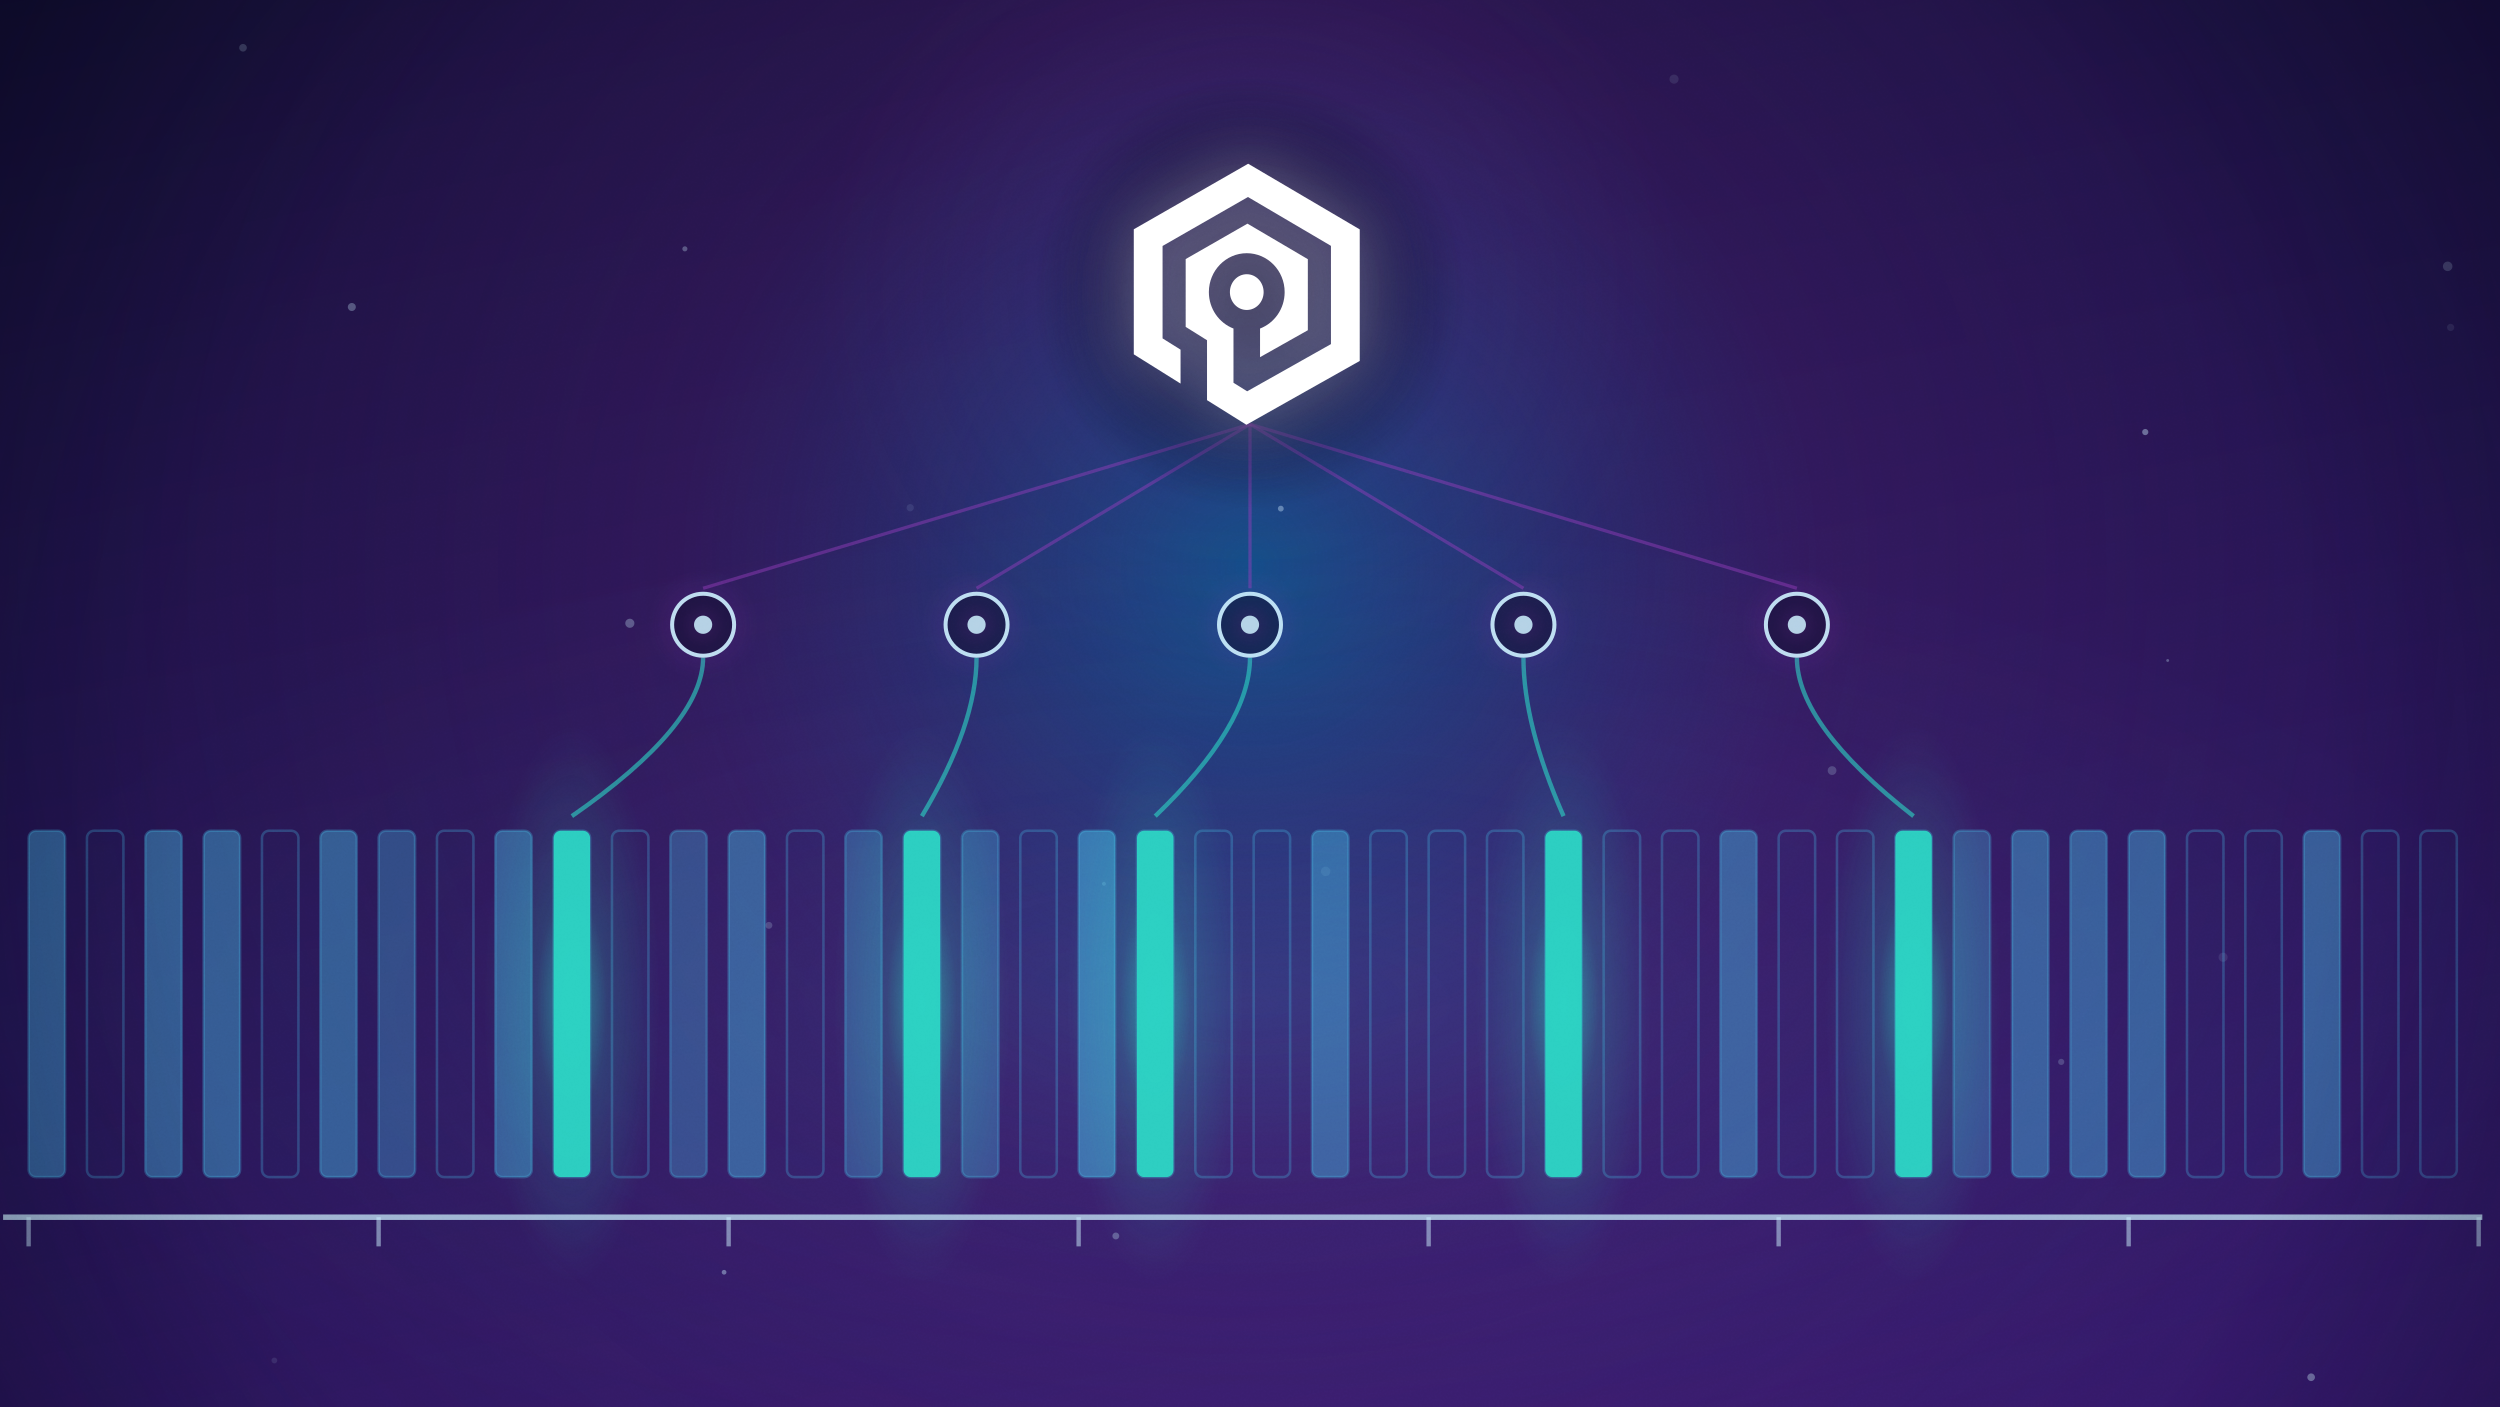
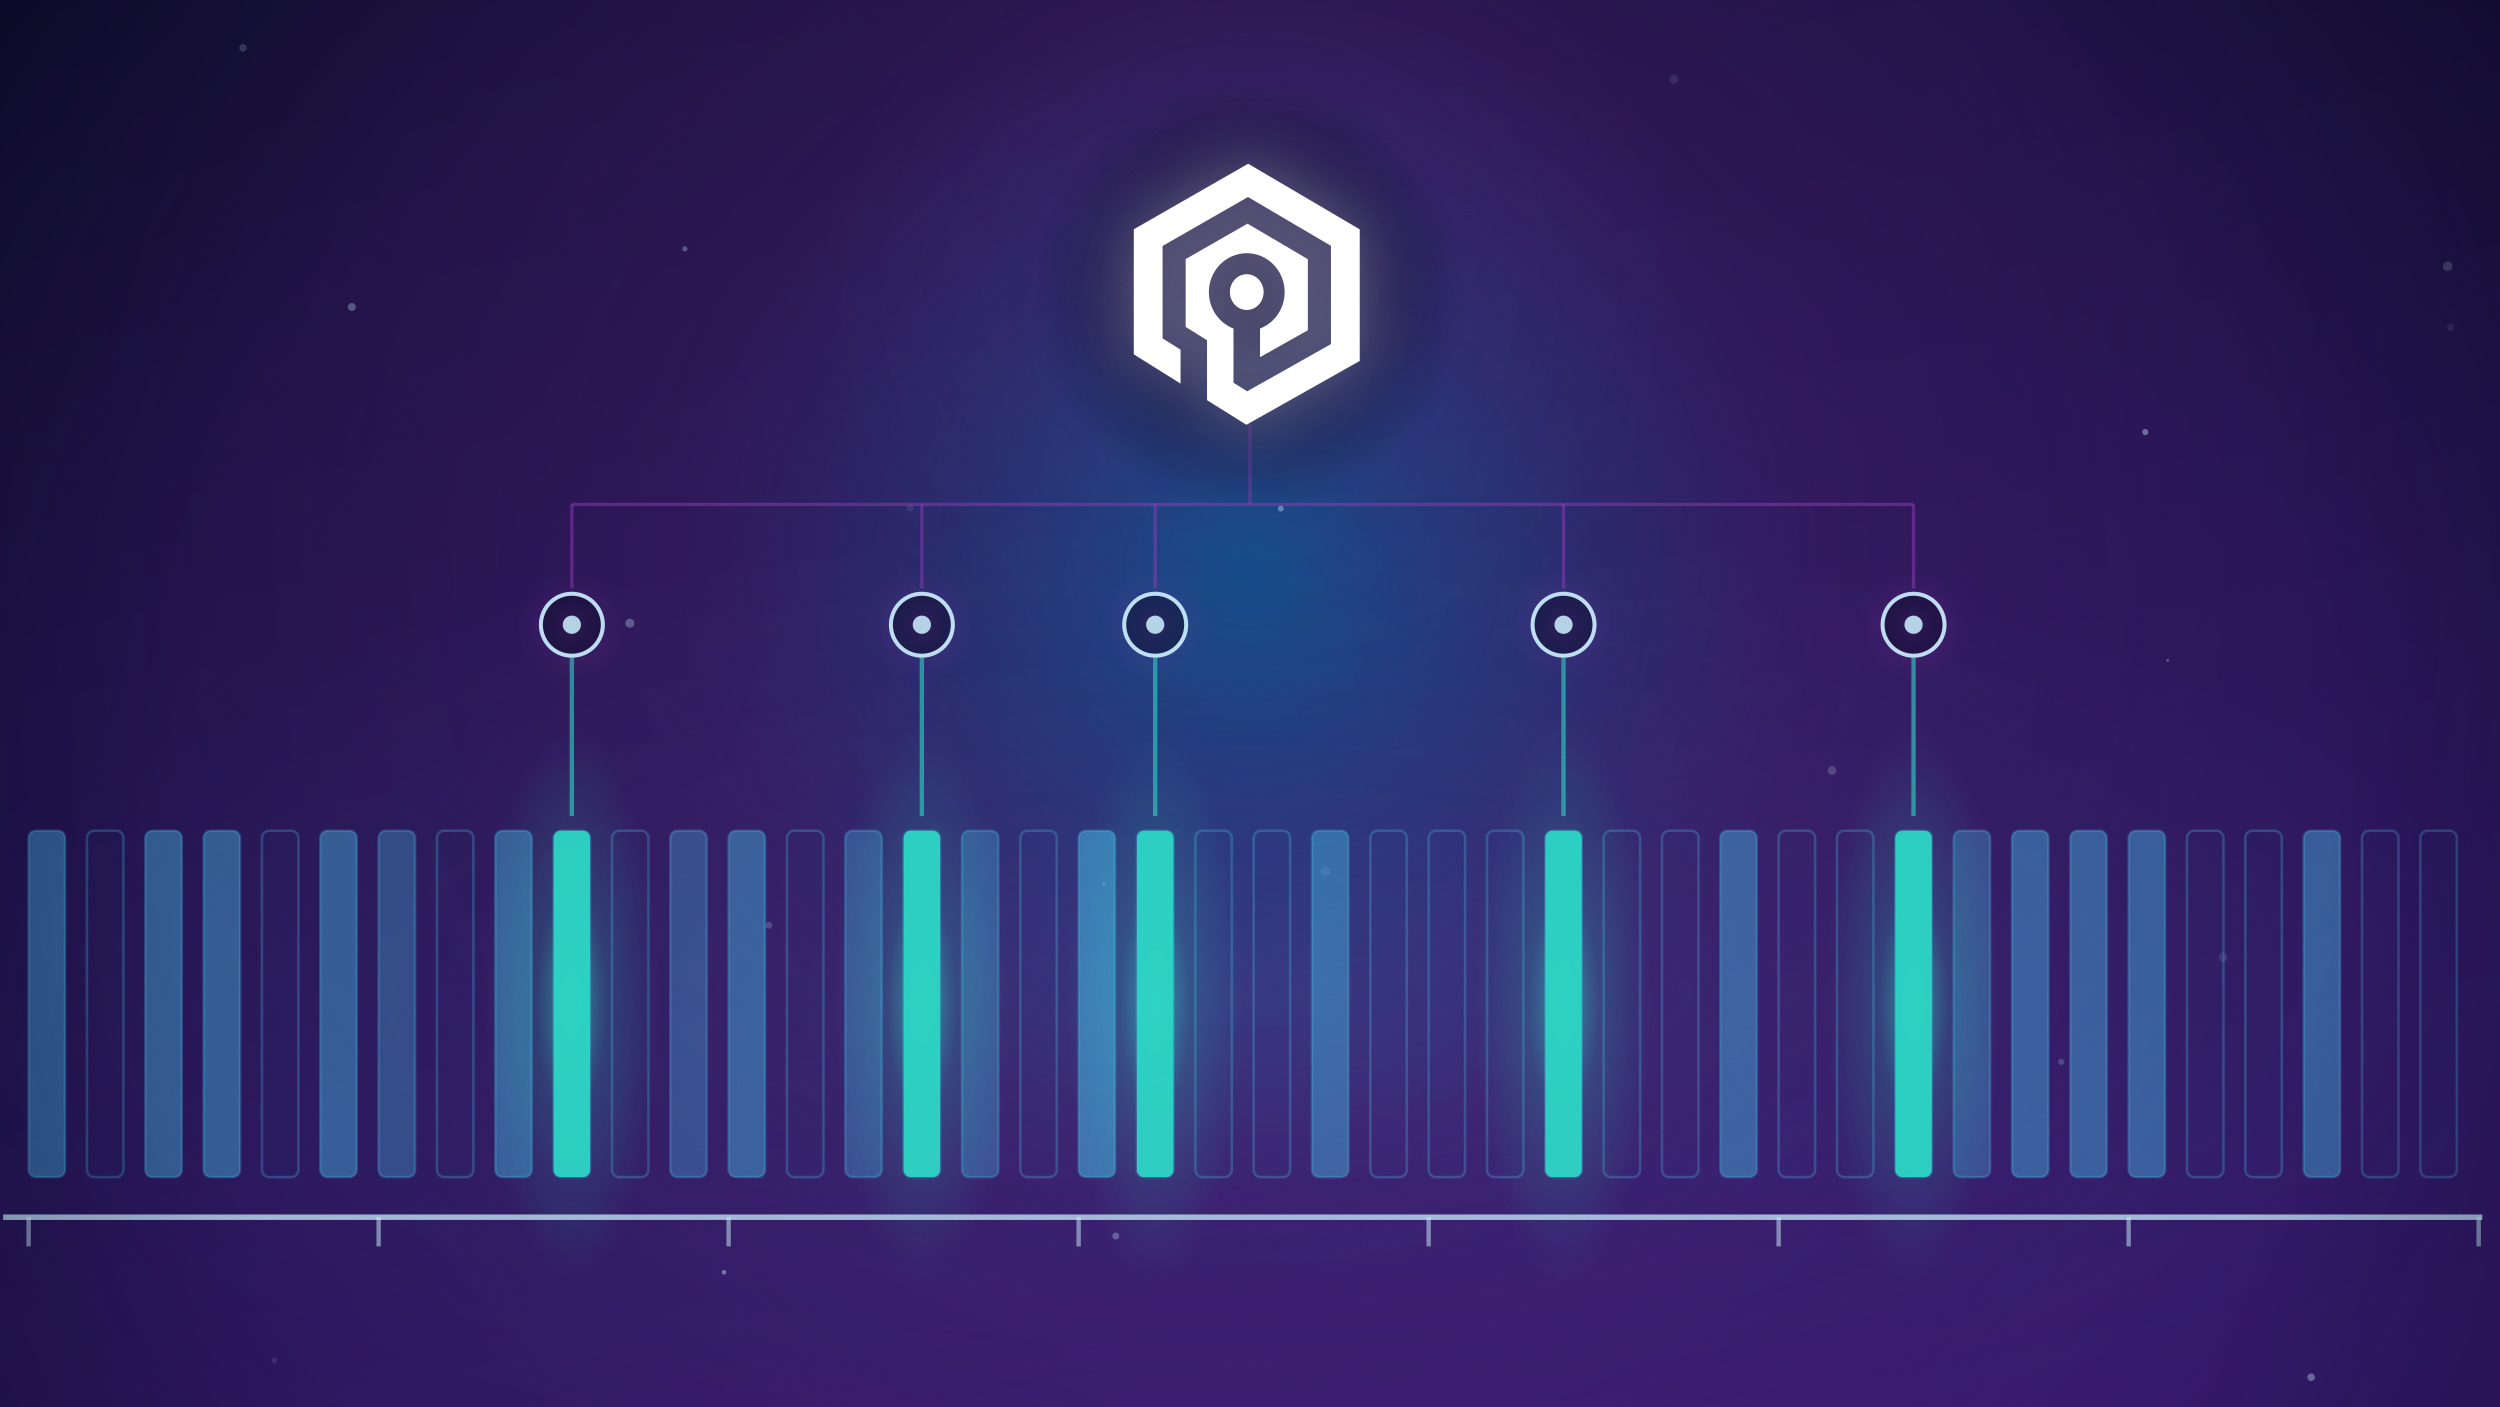
<svg xmlns="http://www.w3.org/2000/svg" width="1920" height="1080" viewBox="274.3 89.3 1371.4 771.4">
  <defs>
    <linearGradient id="sky" x1="0" y1="0" x2="0.32" y2="1">
      <stop offset="0" stop-color="#060A24" />
      <stop offset="0.48" stop-color="#171043" />
      <stop offset="1" stop-color="#301868" />
    </linearGradient>
    <radialGradient id="focus" gradientUnits="userSpaceOnUse" cx="960" cy="400" r="900">
      <stop offset="0" stop-color="#00A3E0" stop-opacity="0.42" />
      <stop offset="0.35" stop-color="#963CBD" stop-opacity="0.20" />
      <stop offset="1" stop-color="#963CBD" stop-opacity="0" />
    </radialGradient>
    <radialGradient id="vignette" gradientUnits="userSpaceOnUse" cx="960" cy="540" r="1180">
      <stop offset="0.5" stop-color="#03040F" stop-opacity="0" />
      <stop offset="1" stop-color="#03040F" stop-opacity="0.8" />
    </radialGradient>
    <radialGradient id="scrim">
      <stop offset="0" stop-color="#060A24" stop-opacity="0.72" />
      <stop offset="0.6" stop-color="#060A24" stop-opacity="0.45" />
      <stop offset="1" stop-color="#060A24" stop-opacity="0" />
    </radialGradient>
    <filter id="grain" x="0" y="0" width="100%" height="100%">
      <feTurbulence type="fractalNoise" baseFrequency="0.85" numOctaves="4" stitchTiles="stitch" />
      <feColorMatrix type="saturate" values="0" />
    </filter>
    <radialGradient id="h-cyan">
      <stop offset="0" stop-color="#46BDE9" stop-opacity="0.75" />
      <stop offset="0.4" stop-color="#46BDE9" stop-opacity="0.22" />
      <stop offset="1" stop-color="#46BDE9" stop-opacity="0" />
    </radialGradient>
    <radialGradient id="h-ice">
      <stop offset="0" stop-color="#CCF1FF" stop-opacity="0.75" />
      <stop offset="0.4" stop-color="#CCF1FF" stop-opacity="0.22" />
      <stop offset="1" stop-color="#CCF1FF" stop-opacity="0" />
    </radialGradient>
    <radialGradient id="h-mint">
      <stop offset="0" stop-color="#2CD5C4" stop-opacity="0.75" />
      <stop offset="0.4" stop-color="#2CD5C4" stop-opacity="0.22" />
      <stop offset="1" stop-color="#2CD5C4" stop-opacity="0" />
    </radialGradient>
    <radialGradient id="h-coral">
      <stop offset="0" stop-color="#F65275" stop-opacity="0.75" />
      <stop offset="0.4" stop-color="#F65275" stop-opacity="0.22" />
      <stop offset="1" stop-color="#F65275" stop-opacity="0" />
    </radialGradient>
    <radialGradient id="h-violet">
      <stop offset="0" stop-color="#963CBD" stop-opacity="0.75" />
      <stop offset="0.4" stop-color="#963CBD" stop-opacity="0.22" />
      <stop offset="1" stop-color="#963CBD" stop-opacity="0" />
    </radialGradient>
    <radialGradient id="h-gold">
      <stop offset="0" stop-color="#FFB81C" stop-opacity="0.75" />
      <stop offset="0.4" stop-color="#FFB81C" stop-opacity="0.22" />
      <stop offset="1" stop-color="#FFB81C" stop-opacity="0" />
    </radialGradient>
    <filter id="blur3" x="-70%" y="-70%" width="240%" height="240%">
      <feGaussianBlur stdDeviation="3" />
    </filter>
    <filter id="blur8" x="-70%" y="-70%" width="240%" height="240%">
      <feGaussianBlur stdDeviation="8" />
    </filter>
    <filter id="blur18" x="-70%" y="-70%" width="240%" height="240%">
      <feGaussianBlur stdDeviation="18" />
    </filter>
    <filter id="blur40" x="-70%" y="-70%" width="240%" height="240%">
      <feGaussianBlur stdDeviation="40" />
    </filter>
  </defs>
  <rect width="1920" height="1080" fill="url(#sky)" />
  <rect width="1920" height="1080" fill="url(#focus)" />
  <g>
    <circle cx="1077.2" cy="79.6" r="2.5" fill="#CCF1FF" opacity="0.4" />
    <circle cx="433.8" cy="949.7" r="2.3" fill="#CCF1FF" opacity="0.3" />
    <circle cx="879.9" cy="574.1" r="1.1" fill="#CCF1FF" opacity="0.2" />
    <circle cx="407.6" cy="115.5" r="2.1" fill="#CCF1FF" opacity="0.2" />
    <circle cx="976.9" cy="368.3" r="1.6" fill="#CCF1FF" opacity="0.4" />
    <circle cx="1633.4" cy="81.3" r="2.2" fill="#CCF1FF" opacity="0.2" />
    <circle cx="1493.8" cy="614.4" r="2.5" fill="#CCF1FF" opacity="0.1" />
    <circle cx="1844.7" cy="473.7" r="0.9" fill="#CCF1FF" opacity="0.4" />
    <circle cx="1192.6" cy="132.7" r="2.5" fill="#CCF1FF" opacity="0.1" />
    <circle cx="1717.5" cy="631.7" r="2.3" fill="#CCF1FF" opacity="0.4" />
    <circle cx="255.4" cy="25.8" r="2.2" fill="#CCF1FF" opacity="0.2" />
    <circle cx="1764.4" cy="610.9" r="2.6" fill="#CCF1FF" opacity="0.1" />
    <circle cx="619.8" cy="431.2" r="2.5" fill="#CCF1FF" opacity="0.3" />
    <circle cx="886.4" cy="767.3" r="1.9" fill="#CCF1FF" opacity="0.3" />
    <circle cx="464.2" cy="23.8" r="1.2" fill="#CCF1FF" opacity="0.1" />
    <circle cx="1129" cy="45.9" r="1.1" fill="#CCF1FF" opacity="0.3" />
    <circle cx="732" cy="1065.4" r="2.6" fill="#CCF1FF" opacity="0.3" />
    <circle cx="1146" cy="1075.1" r="1.2" fill="#CCF1FF" opacity="0.3" />
    <circle cx="1405" cy="671.8" r="1.7" fill="#CCF1FF" opacity="0.2" />
    <circle cx="1001.5" cy="567.3" r="2.6" fill="#CCF1FF" opacity="0.1" />
    <circle cx="105.7" cy="1018.8" r="1.7" fill="#CCF1FF" opacity="0.3" />
    <circle cx="1771.3" cy="779.8" r="2.4" fill="#CCF1FF" opacity="0.2" />
    <circle cx="225.4" cy="181.4" r="2.6" fill="#CCF1FF" opacity="0.3" />
    <circle cx="424.8" cy="835.6" r="1.6" fill="#CCF1FF" opacity="0.1" />
    <circle cx="773.6" cy="367.8" r="2" fill="#CCF1FF" opacity="0.1" />
    <circle cx="642.9" cy="1016.4" r="1.7" fill="#CCF1FF" opacity="0.3" />
    <circle cx="1115.1" cy="53.7" r="0.8" fill="#CCF1FF" opacity="0.1" />
    <circle cx="1451.1" cy="326.3" r="1.7" fill="#CCF1FF" opacity="0.4" />
    <circle cx="760.2" cy="877.7" r="1.2" fill="#CCF1FF" opacity="0.3" />
    <circle cx="1820.8" cy="754.9" r="1.5" fill="#CCF1FF" opacity="0.2" />
    <circle cx="230.8" cy="290.3" r="1.1" fill="#CCF1FF" opacity="0.1" />
    <circle cx="671.5" cy="787.2" r="1.3" fill="#CCF1FF" opacity="0.4" />
    <circle cx="195.7" cy="836.6" r="2.2" fill="#CCF1FF" opacity="0.2" />
    <circle cx="72.3" cy="885.3" r="1.1" fill="#CCF1FF" opacity="0.2" />
    <circle cx="1279.3" cy="512" r="2.4" fill="#CCF1FF" opacity="0.2" />
    <circle cx="168.9" cy="786.8" r="1" fill="#CCF1FF" opacity="0.1" />
    <circle cx="138.4" cy="1019.9" r="0.9" fill="#CCF1FF" opacity="0.1" />
    <circle cx="696.1" cy="596.9" r="1.9" fill="#CCF1FF" opacity="0.2" />
    <circle cx="1463.4" cy="451.6" r="0.8" fill="#CCF1FF" opacity="0.3" />
    <circle cx="467.3" cy="257.7" r="2.2" fill="#CCF1FF" opacity="0.3" />
    <circle cx="328.4" cy="865" r="1.8" fill="#CCF1FF" opacity="0.3" />
    <circle cx="1617" cy="235.4" r="2.6" fill="#CCF1FF" opacity="0.2" />
    <circle cx="1716" cy="736.2" r="2.4" fill="#CCF1FF" opacity="0.1" />
    <circle cx="61.4" cy="32.5" r="1.6" fill="#CCF1FF" opacity="0.2" />
    <circle cx="1618.6" cy="268.9" r="2" fill="#CCF1FF" opacity="0.1" />
    <circle cx="1655.9" cy="543.7" r="1.4" fill="#CCF1FF" opacity="0.3" />
    <circle cx="1542.1" cy="844.8" r="2.1" fill="#CCF1FF" opacity="0.4" />
    <circle cx="76.6" cy="765.2" r="2.7" fill="#CCF1FF" opacity="0.4" />
    <circle cx="1619.3" cy="894.6" r="2.1" fill="#CCF1FF" opacity="0.1" />
    <circle cx="650" cy="225.8" r="1.4" fill="#CCF1FF" opacity="0.3" />
  </g>
  <ellipse cx="960" cy="640" rx="720" ry="270" fill="url(#h-cyan)" opacity="0.17" />
  <circle cx="960" cy="250" r="240" fill="url(#h-violet)" opacity="0.4" />
  <g>
    <rect x="290" y="545" width="20" height="190" rx="4" fill="#00A3E0" fill-opacity="0.05" stroke="#46BDE9" stroke-width="1.4" opacity="0.28" />
    <rect x="322" y="545" width="20" height="190" rx="4" fill="#00A3E0" fill-opacity="0.05" stroke="#46BDE9" stroke-width="1.4" opacity="0.28" />
    <rect x="354" y="545" width="20" height="190" rx="4" fill="#00A3E0" fill-opacity="0.05" stroke="#46BDE9" stroke-width="1.4" opacity="0.28" />
    <rect x="386" y="545" width="20" height="190" rx="4" fill="#00A3E0" fill-opacity="0.05" stroke="#46BDE9" stroke-width="1.4" opacity="0.28" />
    <rect x="418" y="545" width="20" height="190" rx="4" fill="#00A3E0" fill-opacity="0.05" stroke="#46BDE9" stroke-width="1.4" opacity="0.28" />
    <rect x="450" y="545" width="20" height="190" rx="4" fill="#00A3E0" fill-opacity="0.05" stroke="#46BDE9" stroke-width="1.4" opacity="0.28" />
    <rect x="482" y="545" width="20" height="190" rx="4" fill="#00A3E0" fill-opacity="0.05" stroke="#46BDE9" stroke-width="1.4" opacity="0.28" />
    <rect x="514" y="545" width="20" height="190" rx="4" fill="#00A3E0" fill-opacity="0.05" stroke="#46BDE9" stroke-width="1.4" opacity="0.28" />
    <rect x="546" y="545" width="20" height="190" rx="4" fill="#00A3E0" fill-opacity="0.05" stroke="#46BDE9" stroke-width="1.4" opacity="0.28" />
    <rect x="578" y="545" width="20" height="190" rx="4" fill="#00A3E0" fill-opacity="0.05" stroke="#46BDE9" stroke-width="1.4" opacity="0.28" />
    <rect x="610" y="545" width="20" height="190" rx="4" fill="#00A3E0" fill-opacity="0.05" stroke="#46BDE9" stroke-width="1.4" opacity="0.28" />
    <rect x="642" y="545" width="20" height="190" rx="4" fill="#00A3E0" fill-opacity="0.05" stroke="#46BDE9" stroke-width="1.4" opacity="0.28" />
    <rect x="674" y="545" width="20" height="190" rx="4" fill="#00A3E0" fill-opacity="0.05" stroke="#46BDE9" stroke-width="1.4" opacity="0.28" />
    <rect x="706" y="545" width="20" height="190" rx="4" fill="#00A3E0" fill-opacity="0.05" stroke="#46BDE9" stroke-width="1.4" opacity="0.28" />
    <rect x="738" y="545" width="20" height="190" rx="4" fill="#00A3E0" fill-opacity="0.05" stroke="#46BDE9" stroke-width="1.4" opacity="0.28" />
    <rect x="770" y="545" width="20" height="190" rx="4" fill="#00A3E0" fill-opacity="0.05" stroke="#46BDE9" stroke-width="1.4" opacity="0.28" />
    <rect x="802" y="545" width="20" height="190" rx="4" fill="#00A3E0" fill-opacity="0.05" stroke="#46BDE9" stroke-width="1.4" opacity="0.28" />
    <rect x="834" y="545" width="20" height="190" rx="4" fill="#00A3E0" fill-opacity="0.05" stroke="#46BDE9" stroke-width="1.4" opacity="0.28" />
    <rect x="866" y="545" width="20" height="190" rx="4" fill="#00A3E0" fill-opacity="0.05" stroke="#46BDE9" stroke-width="1.4" opacity="0.28" />
    <rect x="898" y="545" width="20" height="190" rx="4" fill="#00A3E0" fill-opacity="0.05" stroke="#46BDE9" stroke-width="1.4" opacity="0.28" />
    <rect x="930" y="545" width="20" height="190" rx="4" fill="#00A3E0" fill-opacity="0.05" stroke="#46BDE9" stroke-width="1.4" opacity="0.28" />
    <rect x="962" y="545" width="20" height="190" rx="4" fill="#00A3E0" fill-opacity="0.05" stroke="#46BDE9" stroke-width="1.4" opacity="0.28" />
    <rect x="994" y="545" width="20" height="190" rx="4" fill="#00A3E0" fill-opacity="0.05" stroke="#46BDE9" stroke-width="1.4" opacity="0.28" />
    <rect x="1026" y="545" width="20" height="190" rx="4" fill="#00A3E0" fill-opacity="0.05" stroke="#46BDE9" stroke-width="1.4" opacity="0.28" />
    <rect x="1058" y="545" width="20" height="190" rx="4" fill="#00A3E0" fill-opacity="0.05" stroke="#46BDE9" stroke-width="1.4" opacity="0.28" />
    <rect x="1090" y="545" width="20" height="190" rx="4" fill="#00A3E0" fill-opacity="0.05" stroke="#46BDE9" stroke-width="1.4" opacity="0.28" />
    <rect x="1122" y="545" width="20" height="190" rx="4" fill="#00A3E0" fill-opacity="0.05" stroke="#46BDE9" stroke-width="1.4" opacity="0.28" />
    <rect x="1154" y="545" width="20" height="190" rx="4" fill="#00A3E0" fill-opacity="0.05" stroke="#46BDE9" stroke-width="1.4" opacity="0.28" />
    <rect x="1186" y="545" width="20" height="190" rx="4" fill="#00A3E0" fill-opacity="0.05" stroke="#46BDE9" stroke-width="1.4" opacity="0.28" />
    <rect x="1218" y="545" width="20" height="190" rx="4" fill="#00A3E0" fill-opacity="0.05" stroke="#46BDE9" stroke-width="1.4" opacity="0.28" />
    <rect x="1250" y="545" width="20" height="190" rx="4" fill="#00A3E0" fill-opacity="0.05" stroke="#46BDE9" stroke-width="1.4" opacity="0.28" />
    <rect x="1282" y="545" width="20" height="190" rx="4" fill="#00A3E0" fill-opacity="0.05" stroke="#46BDE9" stroke-width="1.4" opacity="0.28" />
    <rect x="1314" y="545" width="20" height="190" rx="4" fill="#00A3E0" fill-opacity="0.05" stroke="#46BDE9" stroke-width="1.4" opacity="0.28" />
    <rect x="1346" y="545" width="20" height="190" rx="4" fill="#00A3E0" fill-opacity="0.05" stroke="#46BDE9" stroke-width="1.4" opacity="0.28" />
    <rect x="1378" y="545" width="20" height="190" rx="4" fill="#00A3E0" fill-opacity="0.05" stroke="#46BDE9" stroke-width="1.4" opacity="0.28" />
    <rect x="1410" y="545" width="20" height="190" rx="4" fill="#00A3E0" fill-opacity="0.05" stroke="#46BDE9" stroke-width="1.4" opacity="0.28" />
    <rect x="1442" y="545" width="20" height="190" rx="4" fill="#00A3E0" fill-opacity="0.05" stroke="#46BDE9" stroke-width="1.4" opacity="0.28" />
    <rect x="1474" y="545" width="20" height="190" rx="4" fill="#00A3E0" fill-opacity="0.05" stroke="#46BDE9" stroke-width="1.4" opacity="0.28" />
    <rect x="1506" y="545" width="20" height="190" rx="4" fill="#00A3E0" fill-opacity="0.05" stroke="#46BDE9" stroke-width="1.4" opacity="0.28" />
    <rect x="1538" y="545" width="20" height="190" rx="4" fill="#00A3E0" fill-opacity="0.05" stroke="#46BDE9" stroke-width="1.4" opacity="0.28" />
    <rect x="1570" y="545" width="20" height="190" rx="4" fill="#00A3E0" fill-opacity="0.05" stroke="#46BDE9" stroke-width="1.4" opacity="0.28" />
    <rect x="1602" y="545" width="20" height="190" rx="4" fill="#00A3E0" fill-opacity="0.05" stroke="#46BDE9" stroke-width="1.4" opacity="0.28" />
  </g>
  <g>
    <rect x="290" y="545" width="20" height="190" rx="4" fill="#46BDE9" opacity="0.4" />
    <rect x="354" y="545" width="20" height="190" rx="4" fill="#46BDE9" opacity="0.4" />
    <rect x="386" y="545" width="20" height="190" rx="4" fill="#46BDE9" opacity="0.4" />
    <rect x="450" y="545" width="20" height="190" rx="4" fill="#46BDE9" opacity="0.4" />
    <rect x="482" y="545" width="20" height="190" rx="4" fill="#46BDE9" opacity="0.3" />
    <rect x="546" y="545" width="20" height="190" rx="4" fill="#46BDE9" opacity="0.4" />
    <rect x="642" y="545" width="20" height="190" rx="4" fill="#46BDE9" opacity="0.3" />
    <rect x="674" y="545" width="20" height="190" rx="4" fill="#46BDE9" opacity="0.4" />
    <rect x="738" y="545" width="20" height="190" rx="4" fill="#46BDE9" opacity="0.3" />
    <rect x="802" y="545" width="20" height="190" rx="4" fill="#46BDE9" opacity="0.3" />
    <rect x="866" y="545" width="20" height="190" rx="4" fill="#46BDE9" opacity="0.5" />
    <rect x="994" y="545" width="20" height="190" rx="4" fill="#46BDE9" opacity="0.4" />
    <rect x="1218" y="545" width="20" height="190" rx="4" fill="#46BDE9" opacity="0.4" />
    <rect x="1346" y="545" width="20" height="190" rx="4" fill="#46BDE9" opacity="0.3" />
    <rect x="1378" y="545" width="20" height="190" rx="4" fill="#46BDE9" opacity="0.4" />
    <rect x="1410" y="545" width="20" height="190" rx="4" fill="#46BDE9" opacity="0.4" />
    <rect x="1442" y="545" width="20" height="190" rx="4" fill="#46BDE9" opacity="0.4" />
    <rect x="1538" y="545" width="20" height="190" rx="4" fill="#46BDE9" opacity="0.4" />
  </g>
  <g>
-     <line x1="960" y1="322" x2="660" y2="412" stroke="#963CBD" stroke-width="1.8" opacity="0.45" />
-     <line x1="960" y1="322" x2="810" y2="412" stroke="#963CBD" stroke-width="1.8" opacity="0.45" />
-     <line x1="960" y1="322" x2="960" y2="412" stroke="#963CBD" stroke-width="1.8" opacity="0.45" />
-     <line x1="960" y1="322" x2="1110" y2="412" stroke="#963CBD" stroke-width="1.8" opacity="0.45" />
-     <line x1="960" y1="322" x2="1260" y2="412" stroke="#963CBD" stroke-width="1.8" opacity="0.45" />
-   </g>
-   <g>
-     <path d="M 660 450 Q 660 487 588 537" fill="none" stroke="#2CD5C4" stroke-width="2.4" opacity="0.6" />
-     <path d="M 810 450 Q 810 487 780 537" fill="none" stroke="#2CD5C4" stroke-width="2.4" opacity="0.6" />
-     <path d="M 960 450 Q 960 487 908 537" fill="none" stroke="#2CD5C4" stroke-width="2.4" opacity="0.6" />
-     <path d="M 1110 450 Q 1110 487 1132 537" fill="none" stroke="#2CD5C4" stroke-width="2.4" opacity="0.6" />
-     <path d="M 1260 450 Q 1260 487 1324 537" fill="none" stroke="#2CD5C4" stroke-width="2.4" opacity="0.6" />
+     <line x1="960" y1="322" x2="960" y2="366" stroke="#963CBD" stroke-width="1.8" opacity="0.45" />
+     <line x1="588" y1="366" x2="1324" y2="366" stroke="#963CBD" stroke-width="1.8" opacity="0.45" />
+   </g>
+   <g>
+     <line x1="588" y1="366" x2="588" y2="412" stroke="#963CBD" stroke-width="1.8" opacity="0.45" />
+     <line x1="780" y1="366" x2="780" y2="412" stroke="#963CBD" stroke-width="1.8" opacity="0.45" />
+     <line x1="908" y1="366" x2="908" y2="412" stroke="#963CBD" stroke-width="1.8" opacity="0.45" />
+     <line x1="1132" y1="366" x2="1132" y2="412" stroke="#963CBD" stroke-width="1.8" opacity="0.45" />
+     <line x1="1324" y1="366" x2="1324" y2="412" stroke="#963CBD" stroke-width="1.8" opacity="0.45" />
+   </g>
+   <g>
+     <line x1="588" y1="450" x2="588" y2="537" stroke="#2CD5C4" stroke-width="2.4" opacity="0.6" />
+     <line x1="780" y1="450" x2="780" y2="537" stroke="#2CD5C4" stroke-width="2.4" opacity="0.6" />
+     <line x1="908" y1="450" x2="908" y2="537" stroke="#2CD5C4" stroke-width="2.4" opacity="0.6" />
+     <line x1="1132" y1="450" x2="1132" y2="537" stroke="#2CD5C4" stroke-width="2.4" opacity="0.6" />
+     <line x1="1324" y1="450" x2="1324" y2="537" stroke="#2CD5C4" stroke-width="2.4" opacity="0.6" />
  </g>
  <g>
    <ellipse cx="588" cy="640" rx="48" ry="152" fill="url(#h-mint)" opacity="0.8" />
    <rect x="578" y="545" width="20" height="190" rx="4" fill="#2CD5C4" opacity="0.95" />
    <ellipse cx="780" cy="640" rx="48" ry="152" fill="url(#h-mint)" opacity="0.8" />
    <rect x="770" y="545" width="20" height="190" rx="4" fill="#2CD5C4" opacity="0.95" />
    <ellipse cx="908" cy="640" rx="48" ry="152" fill="url(#h-mint)" opacity="0.8" />
    <rect x="898" y="545" width="20" height="190" rx="4" fill="#2CD5C4" opacity="0.95" />
    <ellipse cx="1132" cy="640" rx="48" ry="152" fill="url(#h-mint)" opacity="0.8" />
    <rect x="1122" y="545" width="20" height="190" rx="4" fill="#2CD5C4" opacity="0.95" />
    <ellipse cx="1324" cy="640" rx="48" ry="152" fill="url(#h-mint)" opacity="0.8" />
    <rect x="1314" y="545" width="20" height="190" rx="4" fill="#2CD5C4" opacity="0.95" />
  </g>
  <g>
-     <circle cx="660" cy="432" r="30" fill="url(#h-violet)" opacity="0.55" />
-     <circle cx="660" cy="432" r="17" fill="#060A24" fill-opacity="0.55" stroke="#CCF1FF" stroke-width="2.2" opacity="0.9" />
-     <circle cx="660" cy="432" r="5" fill="#CCF1FF" opacity="0.85" />
-     <circle cx="810" cy="432" r="30" fill="url(#h-violet)" opacity="0.55" />
-     <circle cx="810" cy="432" r="17" fill="#060A24" fill-opacity="0.55" stroke="#CCF1FF" stroke-width="2.2" opacity="0.9" />
-     <circle cx="810" cy="432" r="5" fill="#CCF1FF" opacity="0.85" />
-     <circle cx="960" cy="432" r="30" fill="url(#h-violet)" opacity="0.55" />
-     <circle cx="960" cy="432" r="17" fill="#060A24" fill-opacity="0.55" stroke="#CCF1FF" stroke-width="2.2" opacity="0.9" />
-     <circle cx="960" cy="432" r="5" fill="#CCF1FF" opacity="0.85" />
-     <circle cx="1110" cy="432" r="30" fill="url(#h-violet)" opacity="0.55" />
-     <circle cx="1110" cy="432" r="17" fill="#060A24" fill-opacity="0.55" stroke="#CCF1FF" stroke-width="2.2" opacity="0.9" />
-     <circle cx="1110" cy="432" r="5" fill="#CCF1FF" opacity="0.85" />
-     <circle cx="1260" cy="432" r="30" fill="url(#h-violet)" opacity="0.55" />
-     <circle cx="1260" cy="432" r="17" fill="#060A24" fill-opacity="0.55" stroke="#CCF1FF" stroke-width="2.2" opacity="0.9" />
-     <circle cx="1260" cy="432" r="5" fill="#CCF1FF" opacity="0.85" />
+     <circle cx="588" cy="432" r="30" fill="url(#h-violet)" opacity="0.55" />
+     <circle cx="588" cy="432" r="17" fill="#060A24" fill-opacity="0.55" stroke="#CCF1FF" stroke-width="2.2" opacity="0.9" />
+     <circle cx="588" cy="432" r="5" fill="#CCF1FF" opacity="0.85" />
+     <circle cx="780" cy="432" r="30" fill="url(#h-violet)" opacity="0.55" />
+     <circle cx="780" cy="432" r="17" fill="#060A24" fill-opacity="0.55" stroke="#CCF1FF" stroke-width="2.2" opacity="0.9" />
+     <circle cx="780" cy="432" r="5" fill="#CCF1FF" opacity="0.85" />
+     <circle cx="908" cy="432" r="30" fill="url(#h-violet)" opacity="0.55" />
+     <circle cx="908" cy="432" r="17" fill="#060A24" fill-opacity="0.55" stroke="#CCF1FF" stroke-width="2.2" opacity="0.9" />
+     <circle cx="908" cy="432" r="5" fill="#CCF1FF" opacity="0.85" />
+     <circle cx="1132" cy="432" r="30" fill="url(#h-violet)" opacity="0.55" />
+     <circle cx="1132" cy="432" r="17" fill="#060A24" fill-opacity="0.55" stroke="#CCF1FF" stroke-width="2.2" opacity="0.9" />
+     <circle cx="1132" cy="432" r="5" fill="#CCF1FF" opacity="0.85" />
+     <circle cx="1324" cy="432" r="30" fill="url(#h-violet)" opacity="0.55" />
+     <circle cx="1324" cy="432" r="17" fill="#060A24" fill-opacity="0.55" stroke="#CCF1FF" stroke-width="2.2" opacity="0.9" />
+     <circle cx="1324" cy="432" r="5" fill="#CCF1FF" opacity="0.85" />
  </g>
  <line x1="276" y1="757" x2="1636" y2="757" stroke="#CCF1FF" stroke-width="3" opacity="0.72" />
  <g>
    <line x1="290" y1="757" x2="290" y2="773" stroke="#CCF1FF" stroke-width="2.4" opacity="0.5" />
    <line x1="482" y1="757" x2="482" y2="773" stroke="#CCF1FF" stroke-width="2.4" opacity="0.5" />
    <line x1="674" y1="757" x2="674" y2="773" stroke="#CCF1FF" stroke-width="2.4" opacity="0.5" />
    <line x1="866" y1="757" x2="866" y2="773" stroke="#CCF1FF" stroke-width="2.4" opacity="0.5" />
    <line x1="1058" y1="757" x2="1058" y2="773" stroke="#CCF1FF" stroke-width="2.4" opacity="0.5" />
    <line x1="1250" y1="757" x2="1250" y2="773" stroke="#CCF1FF" stroke-width="2.4" opacity="0.5" />
    <line x1="1442" y1="757" x2="1442" y2="773" stroke="#CCF1FF" stroke-width="2.4" opacity="0.5" />
    <line x1="1634" y1="757" x2="1634" y2="773" stroke="#CCF1FF" stroke-width="2.4" opacity="0.5" />
  </g>
  <circle cx="960" cy="250" r="118" fill="url(#scrim)" />
  <g filter="url(#blur18)" opacity="0.45">
    <g transform="translate(894.2 175) scale(2.0548)">
      <path d="M 13.482 60.695 L 0.998 52.884 L 0.998 19.503 L 31.528 2.001 L 61.318 19.532 L 61.318 54.645 L 31.055 71.689 L 20.548 65.116 L 20.548 51.041 L 20.548 49.12 L 14.852 45.556 L 14.852 27.453 L 31.346 17.997 L 47.464 27.482 L 47.464 46.451 L 34.703 53.638 L 34.703 45.999 C 38.529 44.526 41.274 40.739 41.274 36.27 C 41.274 30.511 36.713 25.884 31.158 25.884 C 25.603 25.884 21.042 30.511 21.042 36.27 C 21.042 40.739 23.787 44.526 27.612 45.999 L 27.612 60.474 L 31.261 62.756 L 53.635 50.155 L 53.635 23.925 L 31.477 10.885 L 8.681 23.954 L 8.681 48.629 L 13.482 51.633 L 13.482 60.695 Z M 31.158 31.498 C 33.672 31.498 35.66 33.664 35.66 36.27 C 35.66 38.877 33.672 41.043 31.158 41.043 C 28.644 41.043 26.656 38.877 26.656 36.27 C 26.656 33.664 28.644 31.498 31.158 31.498 Z" fill="#FFFFFF" fill-rule="evenodd" />
    </g>
  </g>
  <g>
    <g transform="translate(894.2 175) scale(2.0548)">
      <path d="M 13.482 60.695 L 0.998 52.884 L 0.998 19.503 L 31.528 2.001 L 61.318 19.532 L 61.318 54.645 L 31.055 71.689 L 20.548 65.116 L 20.548 51.041 L 20.548 49.12 L 14.852 45.556 L 14.852 27.453 L 31.346 17.997 L 47.464 27.482 L 47.464 46.451 L 34.703 53.638 L 34.703 45.999 C 38.529 44.526 41.274 40.739 41.274 36.27 C 41.274 30.511 36.713 25.884 31.158 25.884 C 25.603 25.884 21.042 30.511 21.042 36.27 C 21.042 40.739 23.787 44.526 27.612 45.999 L 27.612 60.474 L 31.261 62.756 L 53.635 50.155 L 53.635 23.925 L 31.477 10.885 L 8.681 23.954 L 8.681 48.629 L 13.482 51.633 L 13.482 60.695 Z M 31.158 31.498 C 33.672 31.498 35.66 33.664 35.66 36.27 C 35.66 38.877 33.672 41.043 31.158 41.043 C 28.644 41.043 26.656 38.877 26.656 36.27 C 26.656 33.664 28.644 31.498 31.158 31.498 Z" fill="#FFFFFF" fill-rule="evenodd" />
    </g>
  </g>
  <rect width="1920" height="1080" fill="url(#vignette)" />
  <rect width="1920" height="1080" filter="url(#grain)" opacity="0.055" style="mix-blend-mode:overlay" />
</svg>
